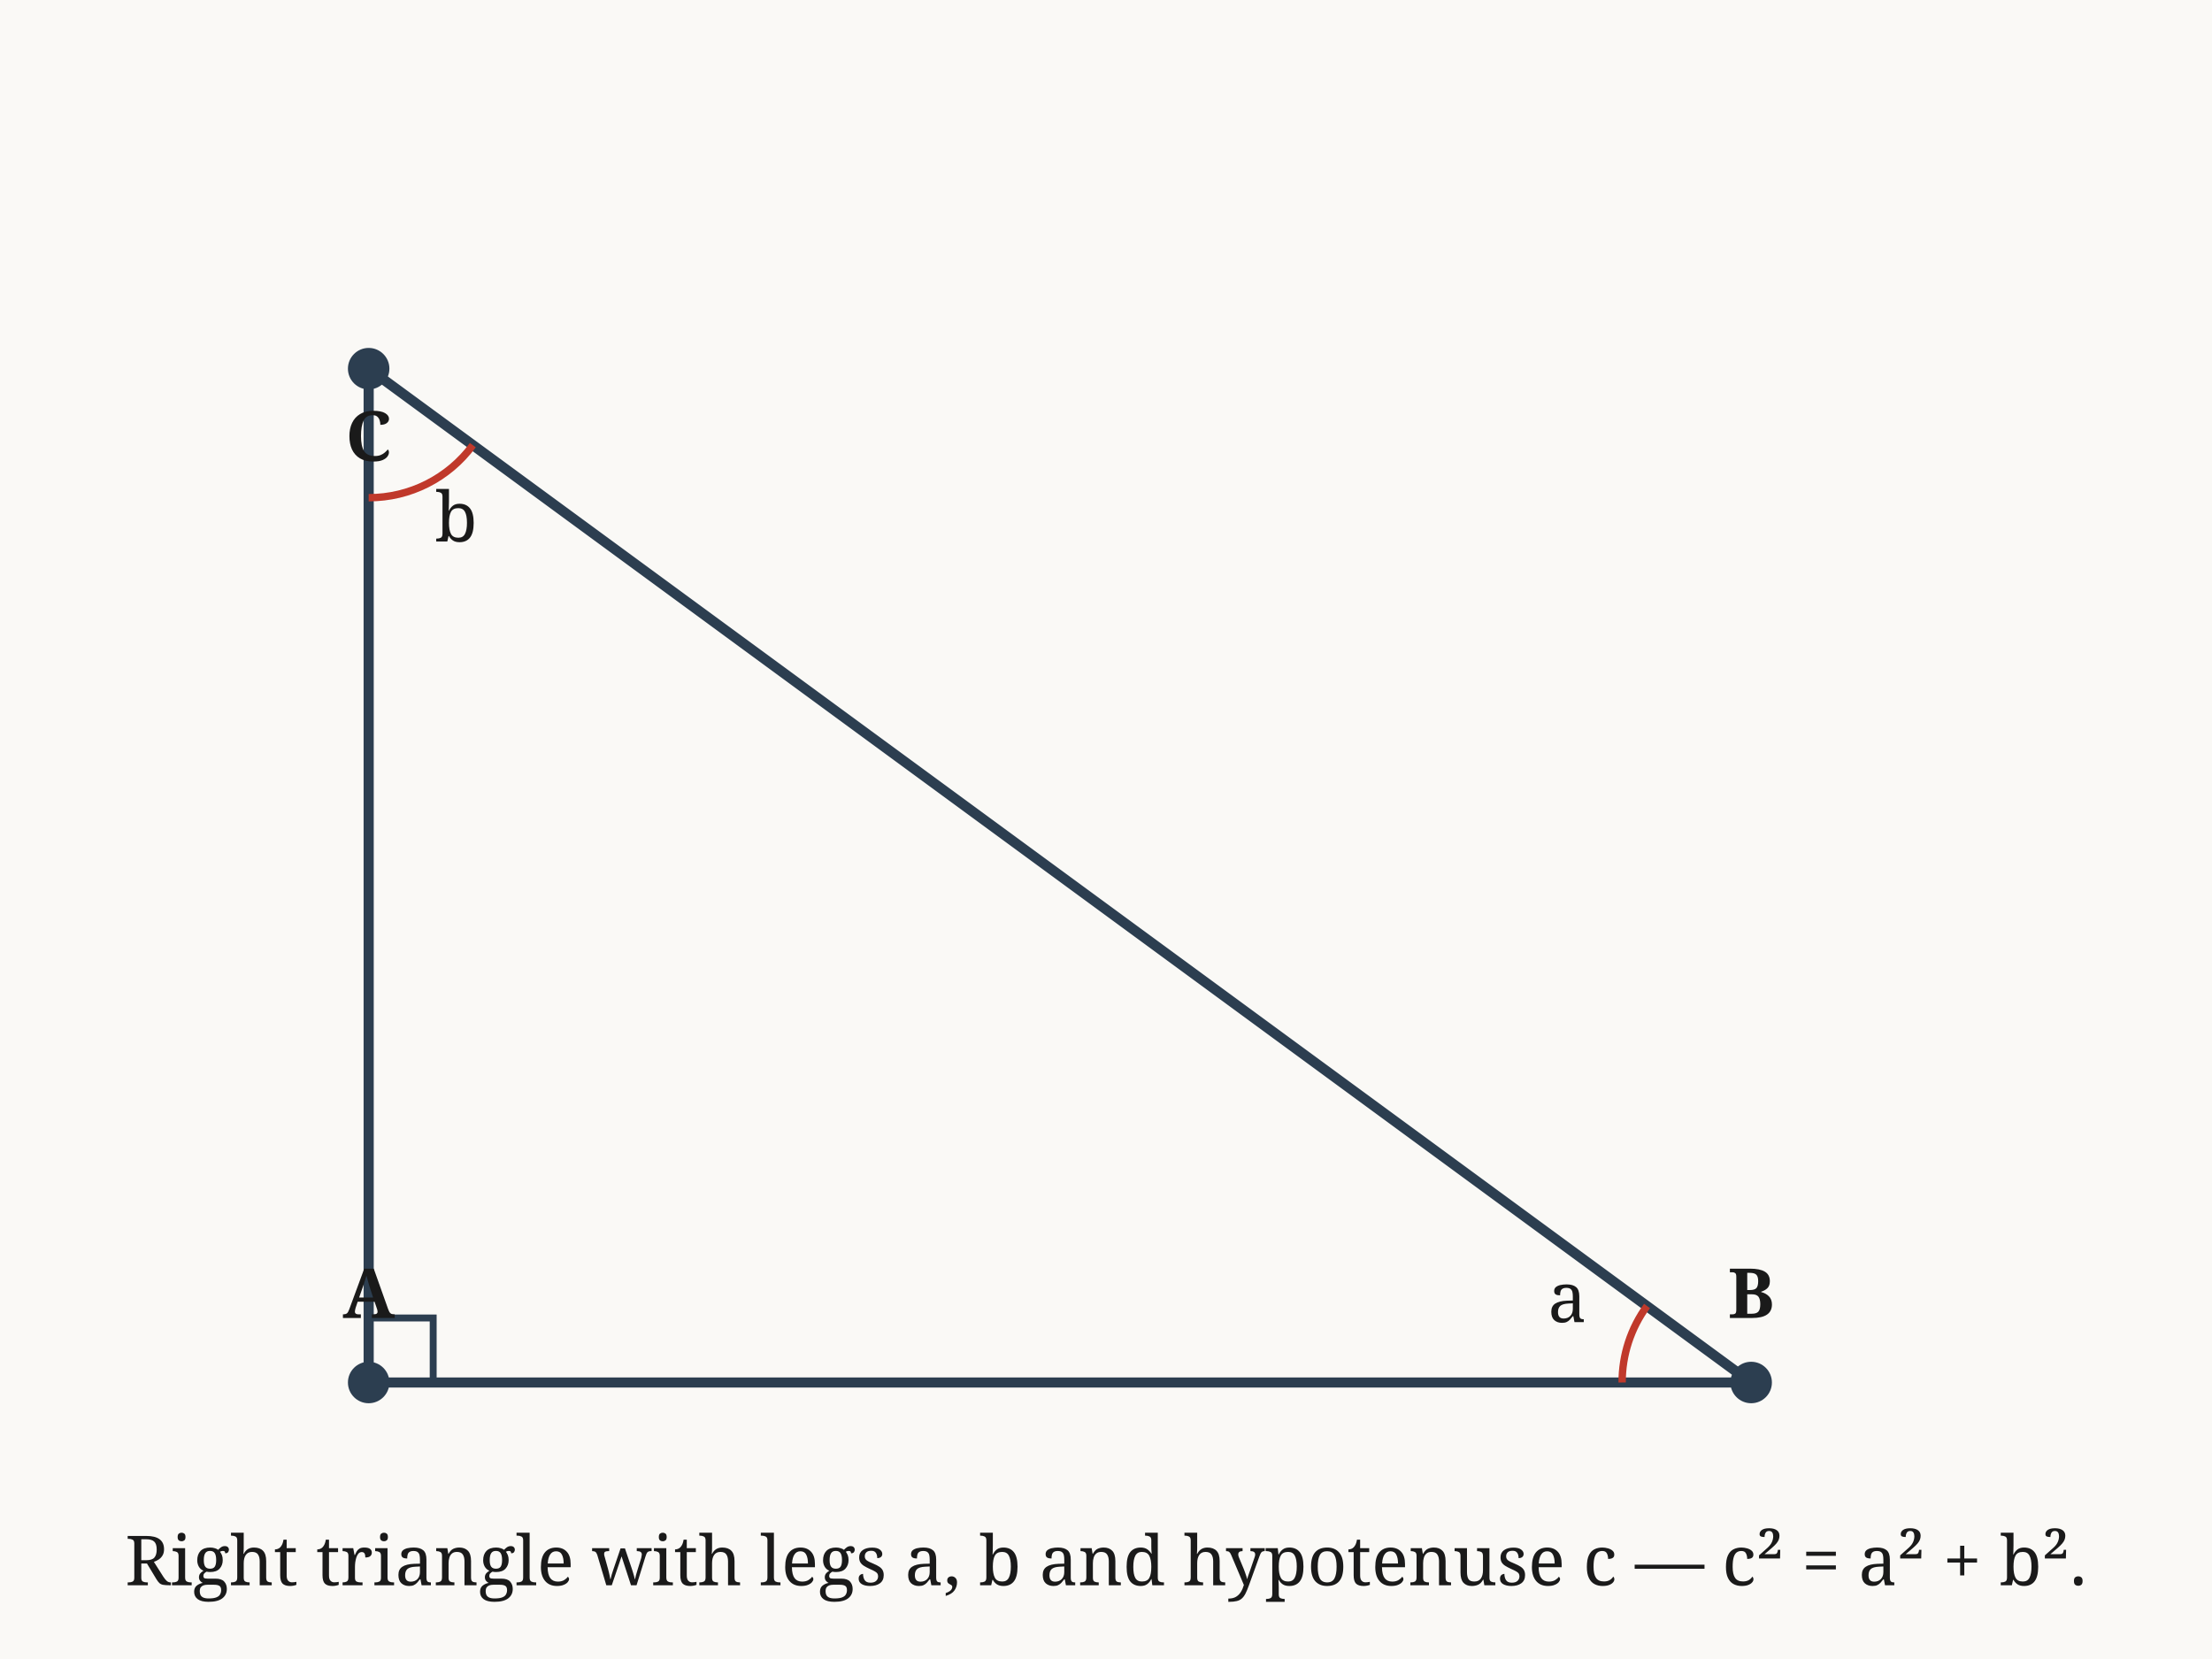
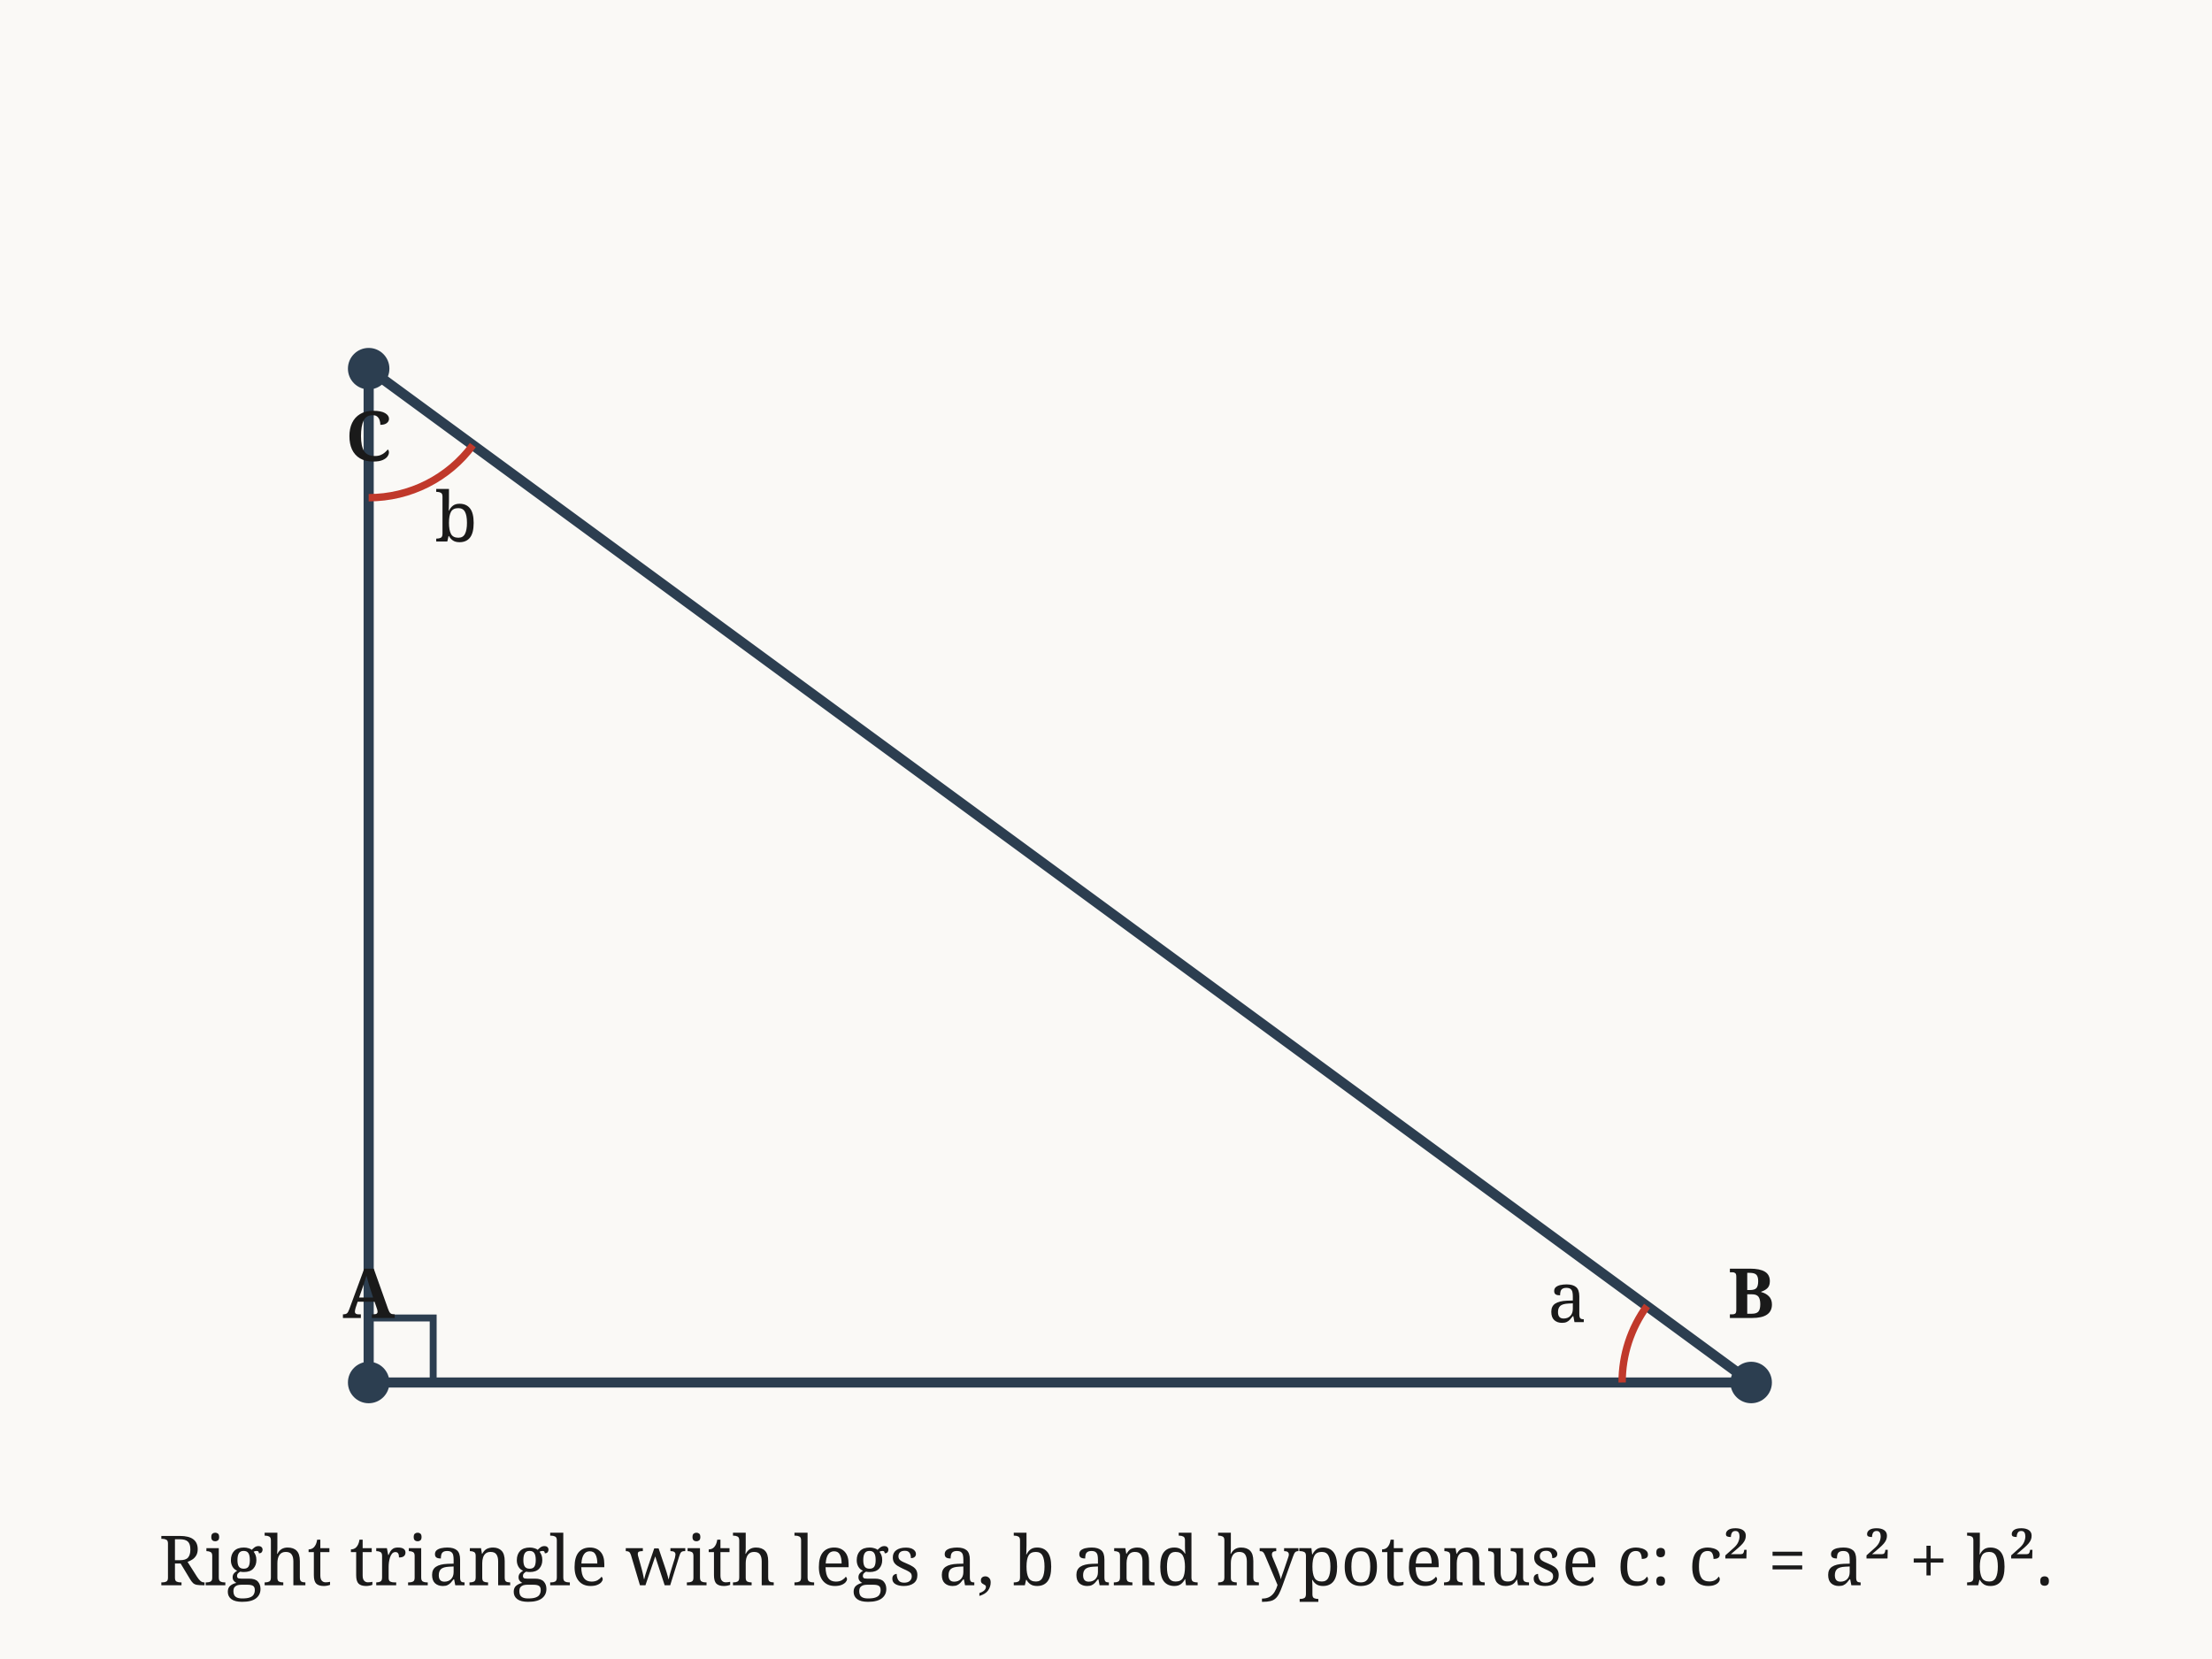
<svg xmlns="http://www.w3.org/2000/svg" viewBox="0 0 480 360" width="480" height="360">
  <style>text{font-family:Georgia,serif;font-size:15px;fill:#1a1a1a}</style>
  <rect width="100%" height="100%" fill="#faf9f6" />
  <line x1="80.0" y1="300.0" x2="380.0" y2="300.0" stroke="#2c3e50" stroke-width="2.2" stroke-linecap="round" />
  <line x1="380.0" y1="300.0" x2="80.0" y2="80.0" stroke="#2c3e50" stroke-width="2.2" stroke-linecap="round" />
  <line x1="80.0" y1="80.0" x2="80.0" y2="300.0" stroke="#2c3e50" stroke-width="2.2" stroke-linecap="round" />
  <path d="M 352.0 300.0 A 28.0 28.0 0 0 1 357.4 283.4" fill="none" stroke="#c0392b" stroke-width="1.6" />
  <text x="340.1" y="286.9" text-anchor="middle">a</text>
  <path d="M 102.6 96.6 A 28.0 28.0 0 0 1 80.0 108.0" fill="none" stroke="#c0392b" stroke-width="1.6" />
  <text x="99.0" y="117.5" text-anchor="middle">b</text>
  <path d="M 94.0 300.0 L 94.0 286.0 L 80.0 286.0" fill="none" stroke="#2c3e50" stroke-width="1.5" />
  <circle cx="80.0" cy="300.0" r="4.5" fill="#2c3e50" />
  <text x="80.0" y="286.0" text-anchor="middle" font-weight="bold">A</text>
  <circle cx="380.0" cy="300.0" r="4.5" fill="#2c3e50" />
  <text x="380.0" y="286.0" text-anchor="middle" font-weight="bold">B</text>
  <circle cx="80.0" cy="80.0" r="4.5" fill="#2c3e50" />
  <text x="80.0" y="100.0" text-anchor="middle" font-weight="bold">C</text>
-   <text x="240" y="344" text-anchor="middle" font-size="13" fill="#555">Right triangle with legs a, b and hypotenuse c — c² = a² + b².</text>
+   <text x="240" y="344" text-anchor="middle" font-size="13" fill="#555">Right triangle with legs a, b and hypotenuse c: c² = a² + b².</text>
</svg>
